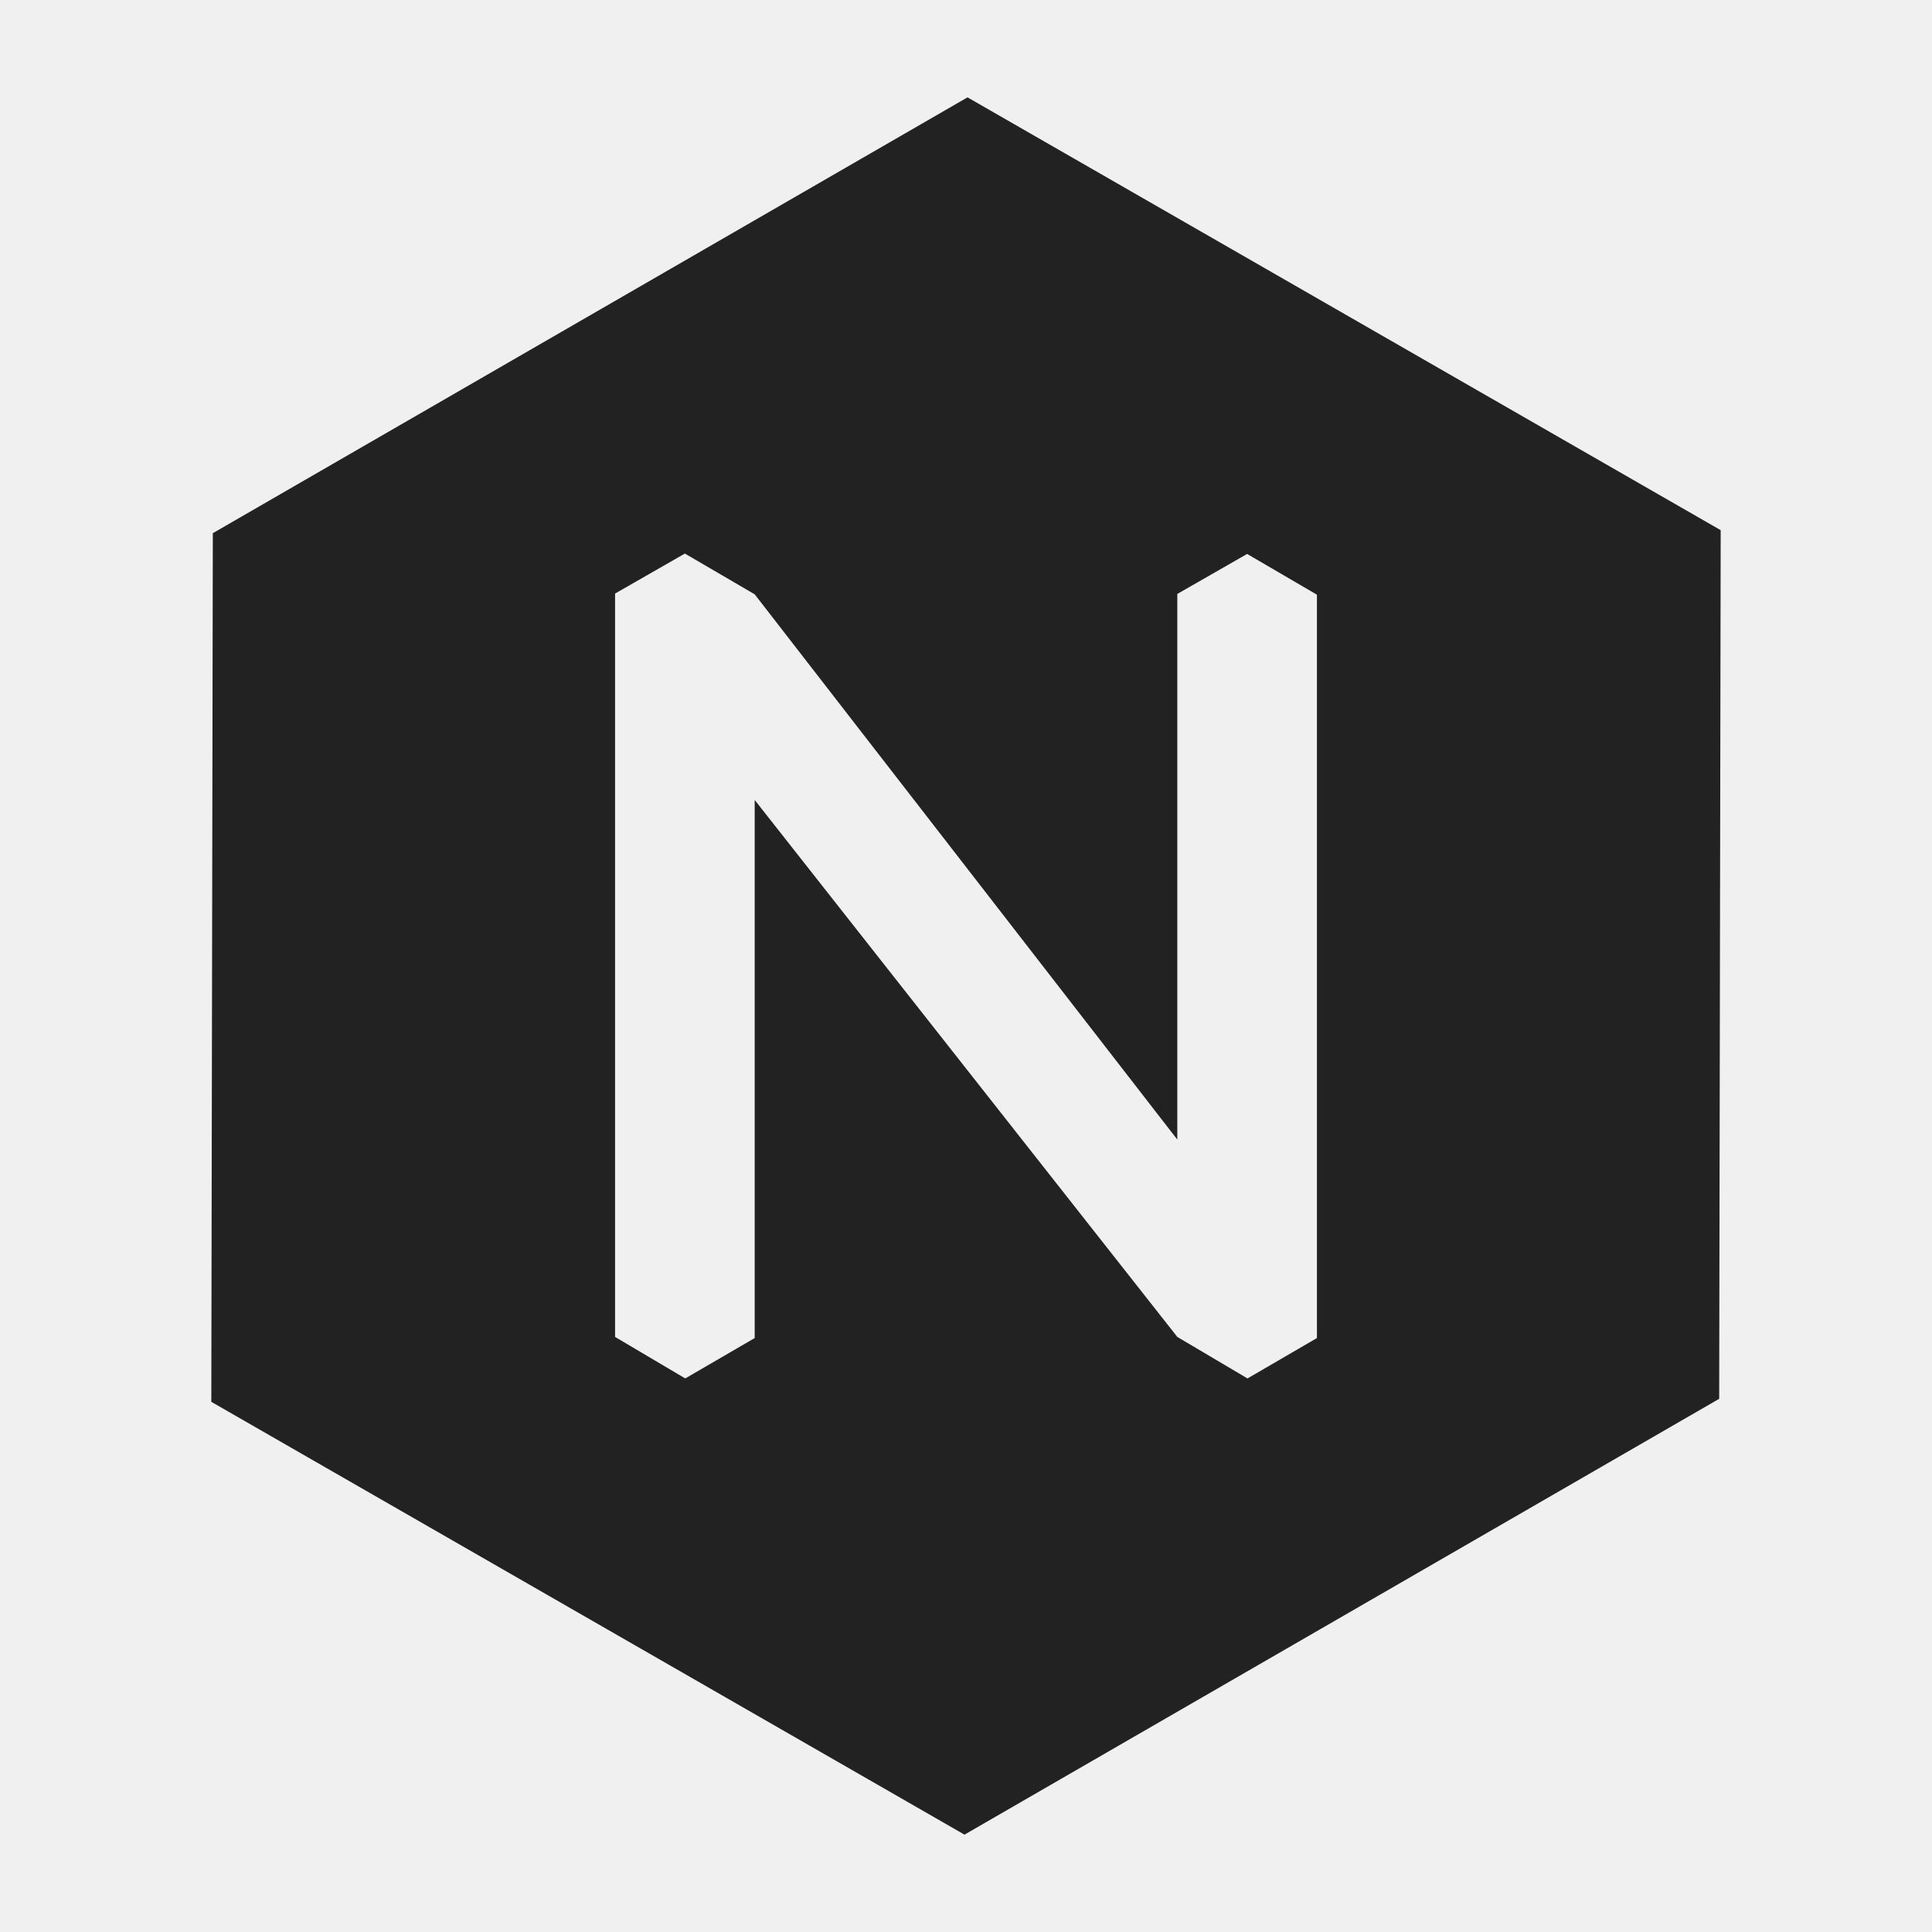
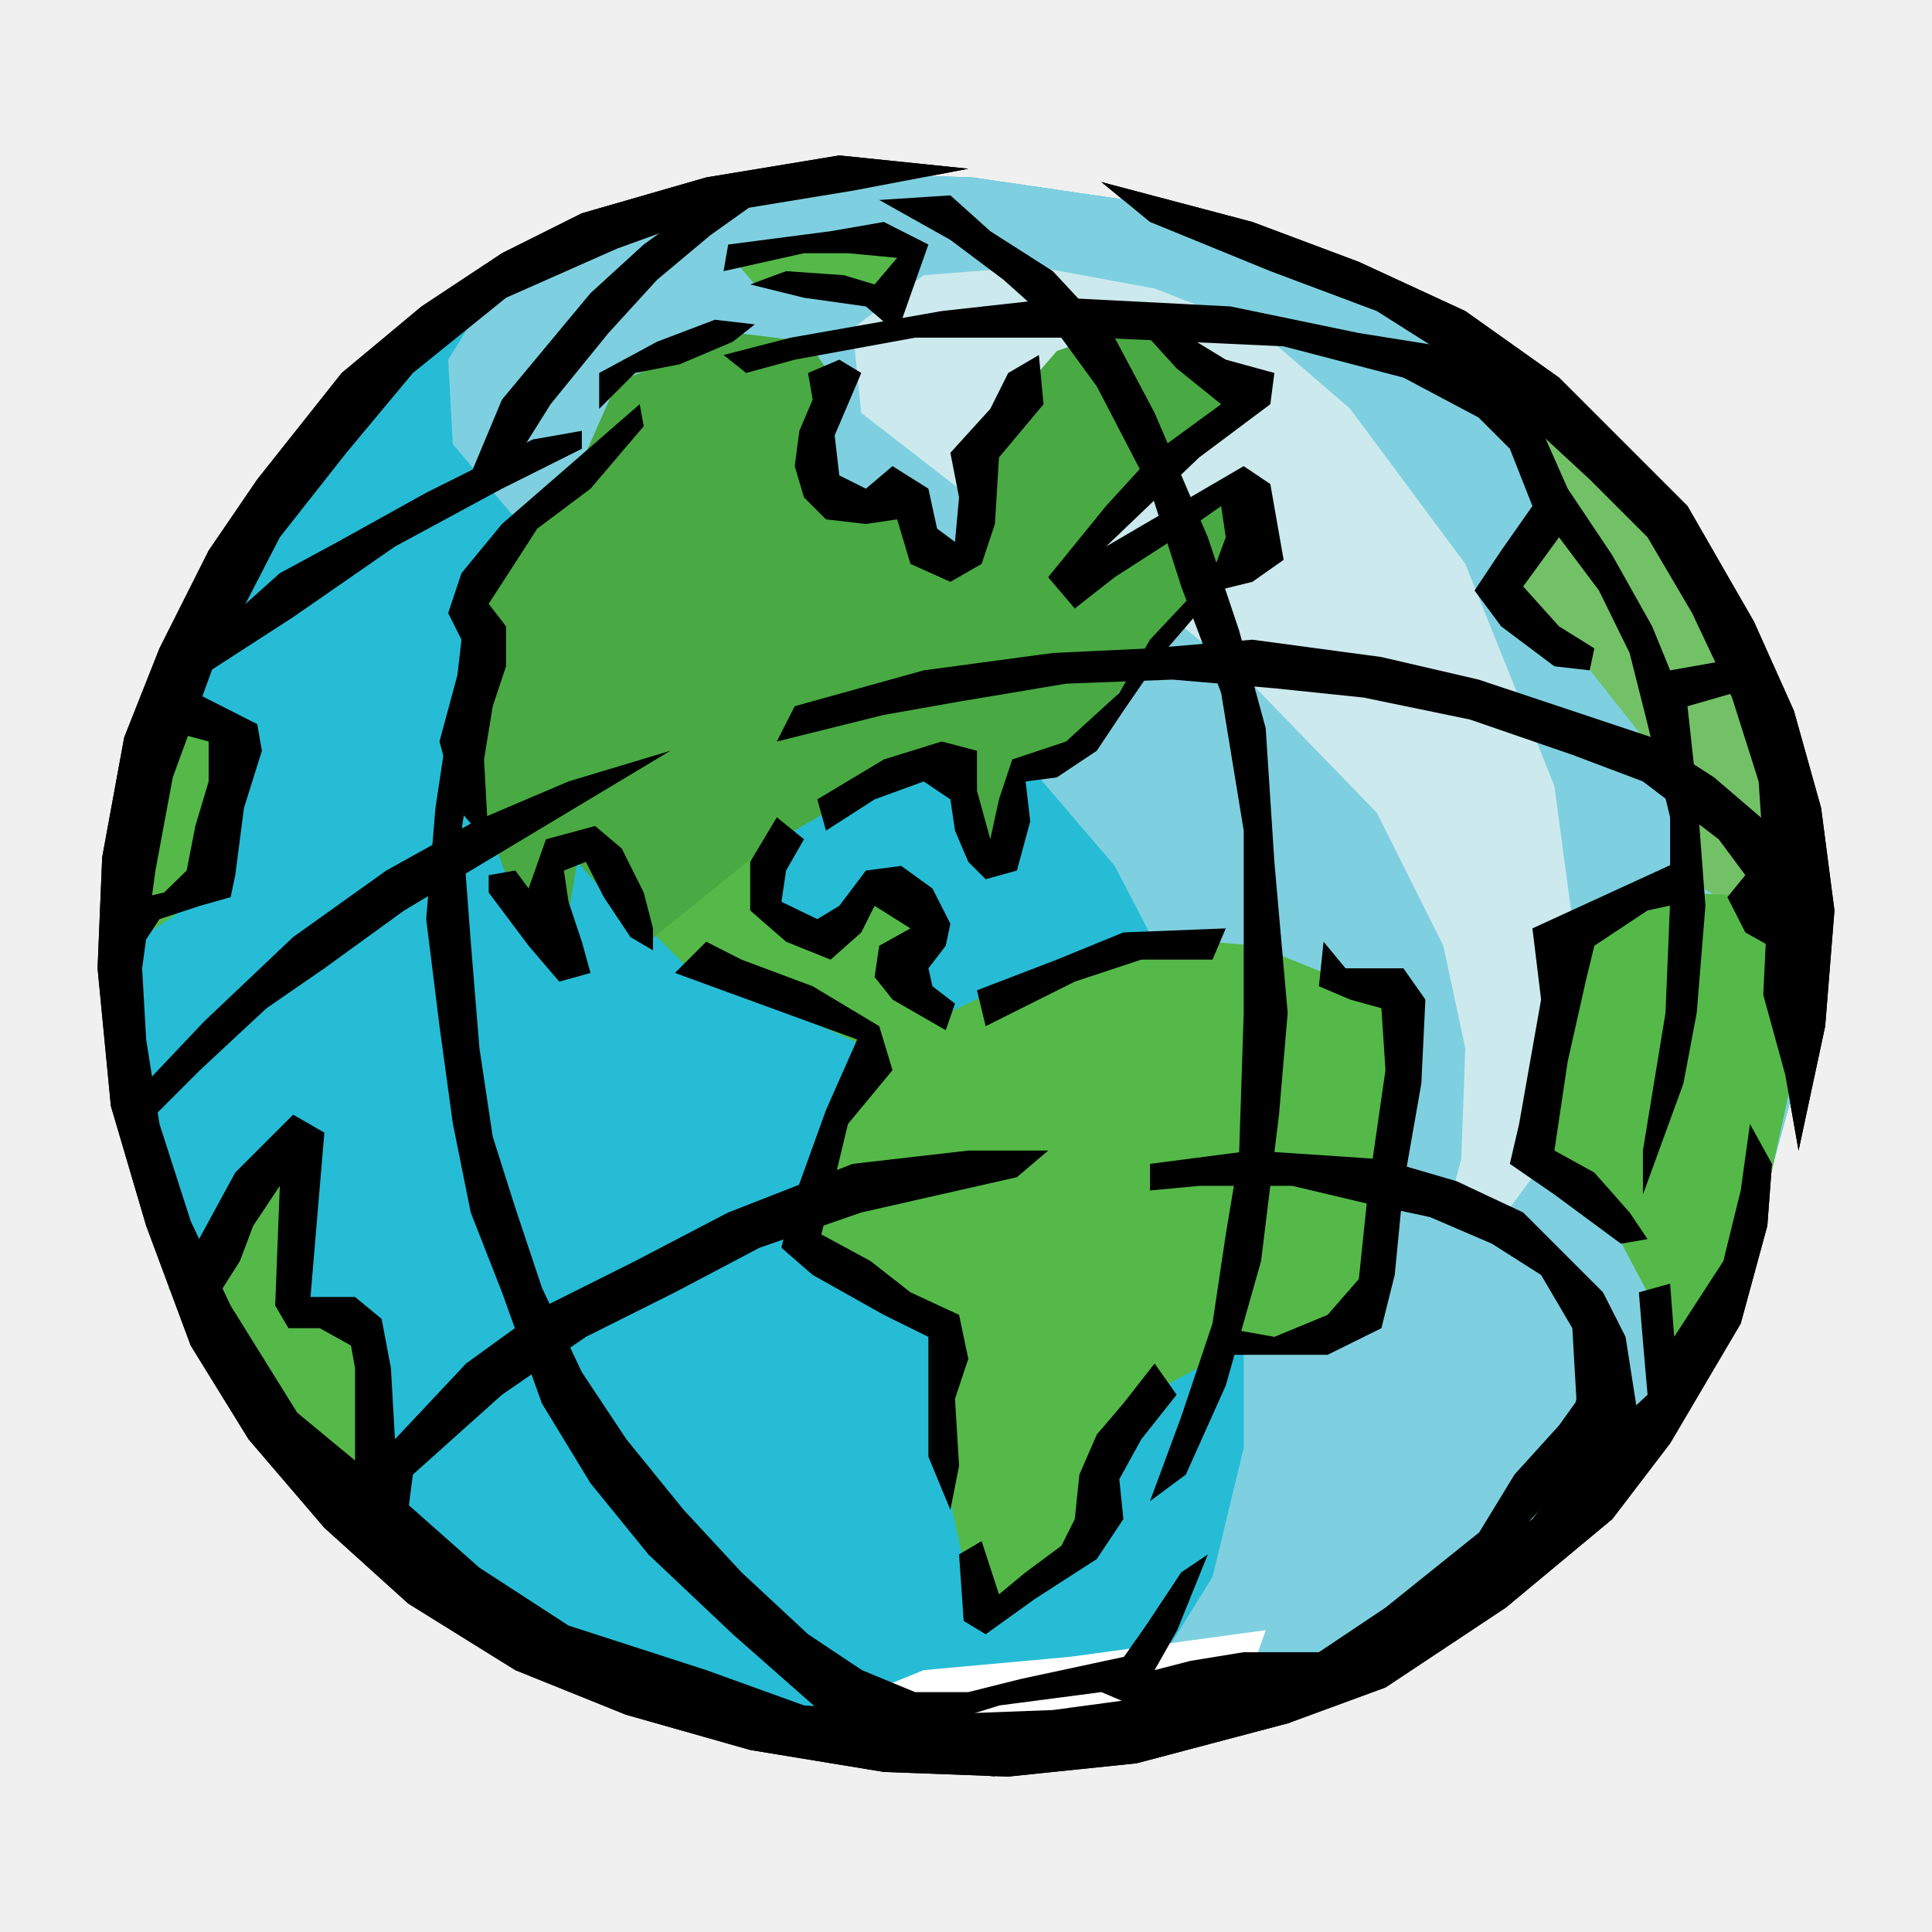
- <svg xmlns="http://www.w3.org/2000/svg" xml:space="preserve" enable-background="new 0 0 512 512" viewBox="0 0 512 512" height="512px" width="512px" y="0px" x="0px" id="NexT" version="1.1">
-   <defs id="defs3388" />
-   <path style="fill:#222222;fill-opacity:1" id="path3384" d="M 256.4,25.8 56.4,141.3 56,371.5 255.6,486.2 455.6,370.7 456,140.5 Z m 92.6,328.8 -18.4,10.7 -18.6,-11 0,0 -112,-142.3 0,142.6 -18.4,10.7 -18.6,-11 0,-197 18.5,-10.6 18.5,10.8 0,0 112,144.5 0,-144.6 18.5,-10.6 18.5,10.8 z" />
+ <svg xmlns="http://www.w3.org/2000/svg" version="1.0" width="512" height="512" id="svg149">
+   <defs id="defs3">
+     <pattern id="EMFhbasepattern" patternUnits="userSpaceOnUse" width="6" height="6" x="0" y="0" />
+   </defs>
+   <g id="g1040" transform="matrix(1.916595,0,0,1.916595,25.85695,41.1896)">
+     <path style="fill:#26bcd6;fill-opacity:1;fill-rule:evenodd;stroke:none" d="M 50.96,17.84 25.2,47.92 8.56,74.319 3.68,99.519 2.48,126.479 l 10.4,30.72 20.32,27.68 24.56,21.44 38.64,12.32 31.36,2.48 39.92,-9.28 36.24,-21.44 20.88,-25.84 9.76,-35.6 V 92.079 L 227.198,63.28 208.798,39.28 187.279,22.08 166.399,12.88 146.159,6.72 120.959,3.04 103.759,2.48 79.199,7.36 Z" id="path5" />
+     <path style="fill:#cceaee;fill-opacity:1;fill-rule:evenodd;stroke:none" d="m 160.319,23.92 -14.16,-5.52 -16.56,-3.04 -15.36,1.2 -9.84,7.36 1.2,11.68 13.52,10.48 20.32,10.4 19.6,16 17.84,18.4 9.2,18.4 3.04,14.16 -0.56,15.36 -1.84,6.72 6.72,2.48 6.8,-9.2 4.24,-14.72 V 109.919 L 201.439,87.199 189.119,56.48 173.199,35.04 Z" id="path7" />
+     <path style="fill:#26bcd6;fill-opacity:1;fill-rule:evenodd;stroke:none" d="m 53.44,20.24 -4.96,8 0.64,11.68 9.84,11.68 26.4,11.68 24.56,7.92 16.56,10.48 14.16,16.56 8,15.36 5.52,16 4.32,22.72 v 26.4 l -4.32,17.84 -8,12.88 -14.72,9.2 -20.88,1.2 L 76.799,213.678 49.12,201.439 28.24,182.399 11.68,155.999 2.48,117.279 6.72,85.359 15.36,57.76 30.72,37.44 Z" id="path9" />
+     <path style="fill:#ededed;fill-opacity:1;fill-rule:evenodd;stroke:none" d="m 196.559,30.72 3.68,18.4 -5.52,11.04 9.76,8.64 16,20.24 -0.64,11.04 16,9.2 -6.8,-37.44 -13.44,-25.2 z" id="path11" />
+     <path style="fill:#54b948;fill-opacity:1;fill-rule:evenodd;stroke:none" d="M 9.84,156.639 27.04,135.119 l 0.56,23.92 9.28,2.48 0.56,28.24 -17.76,-15.92 z" id="path13" />
+     <path style="fill:#54b948;fill-opacity:1;fill-rule:evenodd;stroke:none" d="m 214.958,175.039 0.64,-15.36 -6.16,-11.68 -10.48,-11.04 2.48,-28.88 16.56,-6.16 15.36,0.64 1.2,23.92 -6.08,27.68 z" id="path15" />
+     <path style="fill:#cceaee;fill-opacity:1;fill-rule:evenodd;stroke:none" d="m 94.559,217.438 19.68,-8 20.24,-1.84 27.04,-3.68 -3.68,10.4 -24.56,5.52 -22.16,1.84 z" id="path17" />
+     <path style="fill:#54b948;fill-opacity:1;fill-rule:evenodd;stroke:none" d="m 10.4,74.319 9.28,7.36 -4.32,20.24 -12.88,8.64 z" id="path19" />
+     <path style="fill:#54b948;fill-opacity:1;fill-rule:evenodd;stroke:none" d="m 120.959,200.239 -4.88,-22.72 1.2,-14.16 -18.4,-13.52 3.04,-13.52 3.12,-11.68 19.04,-9.2 22.08,-7.36 14.16,1.2 18.4,7.44 0.64,15.92 -3.68,28.24 -12.96,4.32 h -6.08 l -13.52,7.36 -5.52,11.68 -2.48,9.2 -12.32,11.04 z" id="path21" />
+     <path style="fill:#54b948;fill-opacity:1;fill-rule:evenodd;stroke:none" d="m 67.519,97.039 8.64,9.84 4.88,4.88 27.04,12.32 9.2,-4.32 -3.68,-3.04 1.84,-12.32 -8,-4.32 -7.92,8.64 -8.64,-4.96 2.48,-10.4 z" id="path23" />
+     <path style="fill:#54b948;fill-opacity:1;fill-rule:evenodd;stroke:none" d="m 87.199,13.52 19.04,-1.84 7.36,1.84 -3.68,7.36 -11.68,-3.04 h -7.36 z" id="path25" />
+     <path style="fill:#49a942;fill-opacity:1;fill-rule:evenodd;stroke:none" d="m 88.399,24.56 -16.56,6.8 -4.32,9.76 -16.56,19.04 1.2,11.04 -1.2,12.96 5.52,15.36 7.36,12.88 2.48,-14.72 9.84,11.04 15.92,-12.88 16,-9.28 9.84,-2.4 5.52,14.72 5.52,-14.72 6.8,-3.68 9.76,-11.12 16,-15.92 -3.68,-8.64 -22.72,15.36 8,-14.72 15.36,-13.52 -13.52,-9.2 -12.32,4.32 -11.68,13.52 v 14.72 l -4.88,1.2 -4.32,-8.56 H 99.519 l -1.28,-6.8 2.48,-11.68 -2.48,-3.68 z" id="path27" />
+     <path style="fill:#000000;fill-opacity:1;fill-rule:evenodd;stroke:none" d="M 120.399,1.84 102.559,0 84.159,3.04 66.96,8 55.92,13.52 44.8,20.88 33.76,30.08 22.08,44.8 15.36,54.64 8.56,68.159 3.68,80.479 0.64,97.039 0,112.399 l 1.84,19.04 4.88,16.56 6.16,16.56 8,12.96 10.48,12.24 11.6,10.48 14.8,9.2 15.28,6.16 17.2,4.88 18.48,3.04 17.2,0.64 17.76,-1.84 20.88,-5.52 13.52,-4.96 16.64,-11.04 14.72,-12.24 8,-10.48 9.76,-16.56 3.68,-13.52 0.64,-8.56 -3.04,-5.52 -1.28,9.2 -2.4,9.76 -6.8,10.48 -0.56,-7.36 -4.32,1.2 0.56,6.8 0.64,7.36 -9.84,9.2 -6.08,8 -11.12,7.36 -11.04,6.72 -8.56,5.52 -17.2,4.32 -18.4,2.48 -17.2,0.64 L 97.679,214.318 84.159,209.438 65.12,203.278 52.8,195.279 42.4,186.079 27.6,173.839 18.4,159.039 12.88,147.359 8.56,133.919 6.72,122.239 6.16,112.399 8,98.879 10.4,85.999 16,70.639 25.2,52.8 34.4,41.12 43.6,30.08 56.48,19.68 71.839,12.88 85.359,8 104.399,4.88 Z" id="path29" />
+     <path style="fill:#000000;fill-opacity:1;fill-rule:evenodd;stroke:none" d="m 138.799,3.68 20.88,5.52 14.72,5.52 14.72,6.8 12.96,9.2 17.76,17.76 9.2,16 5.52,12.32 3.76,13.44 1.84,14.16 -1.28,16 -3.68,17.2 -1.84,-10.48 -3.04,-11.04 0.56,-11.68 -1.2,-17.84 -3.68,-11.6 -5.52,-11.68 -6.16,-10.48 -8,-8 -15.92,-14.72 -13.52,-8.56 -14.72,-5.52 -16.64,-6.8 z" id="path31" />
+     <path style="fill:#000000;fill-opacity:1;fill-rule:evenodd;stroke:none" d="m 12.88,68.799 12.32,-11.04 8,-4.32 12.24,-6.8 14.72,-7.36 6.8,-1.2 V 40.56 L 55.92,46.08 41.12,54.08 27.04,63.84 9.84,74.959 Z" id="path33" />
+     <path style="fill:#000000;fill-opacity:1;fill-rule:evenodd;stroke:none" d="m 4.88,111.199 3.68,-5.6 5.6,-1.84 4.24,-1.2 0.64,-3.04 1.2,-9.28 2.48,-7.92 -0.64,-3.68 -11.04,-5.6 -2.48,6.16 6.8,1.84 v 5.52 l -1.84,6.16 -1.2,6.16 -3.12,3.04 -5.52,1.28 z" id="path35" />
+     <path style="fill:#000000;fill-opacity:1;fill-rule:evenodd;stroke:none" d="M 4.88,130.159 14.72,119.759 27.04,108.079 l 12.88,-9.2 12.24,-6.8 12.96,-5.52 14.08,-4.24 -36.8,22.08 -11.04,8 -8,5.52 -9.2,8.56 -8.64,8.64 z" id="path37" />
+     <path style="fill:#000000;fill-opacity:1;fill-rule:evenodd;stroke:none" d="m 11.68,154.159 7.36,-13.52 8,-8 4.32,2.48 -1.92,22.72 h 6.16 l 3.68,3.04 1.28,6.8 0.56,9.84 9.84,-10.48 11.04,-8 12.32,-6.16 12.88,-6.72 17.2,-6.72 16,-1.84 h 11.04 l -4.32,3.68 -21.52,4.88 -14.08,4.88 -11.68,6.16 -12.32,6.16 -11.6,8 -12.32,11.04 -1.2,9.2 -6.8,-6.16 v -17.76 l -0.56,-3.12 -4.32,-2.4 h -4.32 l -1.84,-3.12 0.64,-16.56 -3.68,5.52 -1.84,4.88 -4.32,6.8 z" id="path39" />
+     <path style="fill:#000000;fill-opacity:1;fill-rule:evenodd;stroke:none" d="m 43.6,66.32 -3.04,8 -1.84,12.24 -1.28,15.36 1.84,14.8 1.84,13.44 2.48,12.32 4.32,11.04 5.52,15.36 6.72,11.04 8,9.84 11.68,11.04 20.24,17.84 16,1.84 -7.36,-7.36 8,-2.48 14.08,-1.84 4.32,1.84 h 6.16 l 5.52,-2.48 9.84,-1.2 v 6.16 l 9.76,-6.8 12.32,-9.76 10.4,-10.48 7.44,-8 5.52,-11.04 -4.96,0.64 -3.04,4.24 -6.16,6.8 -4.88,8 -12.96,10.4 -9.2,6.16 h -10.4 l -7.36,1.2 -4.96,1.28 3.12,-5.52 4.24,-10.48 -3.68,2.48 -4.88,7.36 -3.04,4.32 -14.16,3.04 -7.36,1.84 h -7.36 l -7.36,-3.04 -7.44,-4.96 -9.2,-8.56 -8,-8.64 -7.92,-9.76 -6.16,-9.28 -5.52,-11.68 -3.68,-11.04 -3.12,-9.84 -1.84,-12.24 -1.2,-14.72 -1.2,-16 1.84,-11.04 0.56,-6.8 z" id="path41" />
+     <path style="fill:#000000;fill-opacity:1;fill-rule:evenodd;stroke:none" d="m 86.559,4.32 -11.04,8 -7.36,6.72 -12.24,14.72 -6.16,14.72 6.72,-4.24 6.16,-9.84 8,-9.84 6.72,-7.36 7.36,-6.16 8.64,-6.16 z" id="path43" />
+     <path style="fill:#000000;fill-opacity:1;fill-rule:evenodd;stroke:none" d="m 108.079,6.16 9.84,5.52 7.36,5.52 6.16,5.52 6.72,9.2 7.36,14.16 4.32,13.52 5.52,14.72 3.12,19.04 v 25.2 l -0.64,19.6 -1.84,11.04 -1.84,12.32 -4.32,12.88 -4.32,11.68 4.96,-3.68 5.52,-12.32 4.88,-17.2 2.48,-20.24 1.2,-14.08 -1.84,-20.88 -1.2,-18.48 -3.68,-13.52 -4.32,-12.88 -7.36,-17.2 -5.52,-10.4 -8.56,-9.2 -8.64,-5.52 -5.52,-4.96 z" id="path45" />
+     <path style="fill:#000000;fill-opacity:1;fill-rule:evenodd;stroke:none" d="m 96.399,76.159 17.84,-4.96 17.84,-2.4 13.44,-0.64 14.16,-1.2 17.84,2.4 13.44,3.12 24,8 8.56,5.52 12.88,11.04 -1.84,14.16 -6.72,-3.76 -2.48,-4.88 2.48,-3.04 -3.68,-4.96 -10.48,-8 -9.76,-3.68 -14.16,-4.88 -14.72,-3.04 -12.32,-1.28 -14.08,-1.2 -14.72,0.56 -14.8,2.48 -10.4,1.84 -14.8,3.68 z" id="path47" />
+     <path style="fill:#000000;fill-opacity:1;fill-rule:evenodd;stroke:none" d="m 121.599,115.439 11.04,-4.24 9.2,-3.76 14.16,-0.56 -1.84,4.32 h -9.84 l -9.2,3.04 -12.32,6.16 z" id="path49" />
+     <path style="fill:#000000;fill-opacity:1;fill-rule:evenodd;stroke:none" d="m 145.519,139.439 14.16,-1.84 17.84,1.2 10.4,3.04 9.2,4.32 11.04,11.04 3.12,6.16 2.4,15.36 -15.92,13.52 4.88,-11.04 1.84,-9.28 -0.56,-9.76 -4.32,-7.36 -6.8,-4.32 -8.56,-3.68 -8.56,-1.84 -10.48,-2.48 h -12.88 l -6.8,0.64 z" id="path51" />
+     <path style="fill:#000000;fill-opacity:1;fill-rule:evenodd;stroke:none" d="m 169.519,108.719 3.04,3.68 h 8 l 3.04,4.32 -0.56,11.6 -2.48,14.16 -1.2,12.32 -1.84,7.36 -7.44,3.68 h -14.72 l 0.64,-3.68 6.72,1.2 7.36,-3.04 4.32,-4.96 1.28,-12.24 2.4,-16.64 -0.56,-8.56 -4.32,-1.2 -4.32,-1.84 z" id="path53" />
+     <path style="fill:#000000;fill-opacity:1;fill-rule:evenodd;stroke:none" d="m 119.119,193.439 0.64,9.2 3.04,1.84 6.8,-4.88 8.56,-5.52 3.68,-5.52 -0.56,-5.52 3.04,-5.52 4.88,-6.16 -3.04,-4.32 -4.32,5.52 -3.68,4.32 -2.4,5.52 -0.64,6.16 -1.84,3.68 -4.96,3.68 -3.68,3.04 -2.4,-7.36 z" id="path55" />
+     <path style="fill:#000000;fill-opacity:1;fill-rule:evenodd;stroke:none" d="m 198.399,35.04 4.88,11.04 6.16,9.2 5.52,9.84 2.48,6.08 10.4,-1.84 0.64,4.32 -8.64,2.48 1.28,11.68 1.2,15.92 -1.2,14.8 -1.84,9.76 -5.6,15.36 v -6.08 l 3.12,-19.04 0.64,-15.36 V 91.519 l -3.12,-12.88 -2.48,-9.84 -4.24,-8.64 -5.52,-7.36 -4.96,6.8 4.96,5.52 4.88,3.04 -0.64,3.04 -4.88,-0.56 -7.36,-5.52 -3.68,-4.96 3.68,-5.52 4.32,-6.16 -3.12,-7.92 -4.32,-4.32 -10.4,-5.52 -16.56,-4.32 -25.84,-1.2 h -25.12 l -16.64,3.04 -6.72,1.84 -3.12,-2.48 9.28,-2.4 20.88,-3.68 16.56,-1.84 23.36,1.2 17.76,3.68 19.04,3.04 z" id="path57" />
+     <path style="fill:#000000;fill-opacity:1;fill-rule:evenodd;stroke:none" d="m 79.839,113.039 18.4,6.72 6.8,2.48 -4.32,9.76 -4.88,13.52 -1.28,5.52 4.32,3.76 9.84,5.52 6.16,3.04 v 16.56 l 3.04,7.36 1.2,-6.08 -0.56,-9.28 1.84,-5.52 -1.28,-6.08 -6.72,-3.12 -5.52,-4.32 -6.8,-3.68 3.68,-15.28 6.16,-7.44 -1.84,-6.08 -9.2,-5.52 -9.84,-3.68 -4.88,-2.48 z" id="path59" />
+     <path style="fill:#000000;fill-opacity:1;fill-rule:evenodd;stroke:none" d="m 76.799,106.879 -1.28,-4.96 -3.04,-6.08 -3.68,-3.12 -6.8,1.84 -2.4,6.8 -1.84,-2.48 -3.68,0.64 v 2.4 l 5.52,7.36 4.24,4.96 4.32,-1.2 -1.2,-4.32 -1.84,-5.52 -0.64,-4.32 3.04,-1.2 2.48,4.88 3.68,5.52 3.12,1.84 z" id="path61" />
+     <path style="fill:#000000;fill-opacity:1;fill-rule:evenodd;stroke:none" d="m 75.519,37.44 -7.36,8.64 -7.36,5.52 -6.72,10.4 2.4,3.12 v 5.52 l -1.84,5.52 -1.2,7.36 0.64,11.68 -4.32,-4.96 -2.48,-9.2 2.48,-9.2 0.56,-4.88 -1.84,-3.68 1.84,-5.52 5.6,-6.8 9.2,-8 9.84,-8.56 z" id="path63" />
+     <path style="fill:#000000;fill-opacity:1;fill-rule:evenodd;stroke:none" d="m 69.359,30.08 8,-4.32 8,-3.04 5.52,0.64 -3.04,2.4 -7.36,3.12 -6.16,1.2 -4.96,4.96 z" id="path65" />
+     <path style="fill:#000000;fill-opacity:1;fill-rule:evenodd;stroke:none" d="m 98.239,30.08 0.64,3.68 -1.84,4.32 -0.64,4.88 1.28,4.32 3.04,3.04 5.52,0.64 4.32,-0.64 1.84,6.16 5.52,2.48 4.32,-2.48 1.84,-5.52 0.56,-9.2 6.16,-7.36 -0.64,-6.8 -4.24,2.48 -2.48,4.96 -5.52,6.08 1.2,6.16 -0.56,6.16 -2.48,-1.84 -1.2,-5.52 -4.96,-3.12 -3.68,3.12 -3.68,-1.84 -0.64,-5.52 3.68,-8.64 -3.04,-1.84 z" id="path67" />
+     <path style="fill:#000000;fill-opacity:1;fill-rule:evenodd;stroke:none" d="m 147.999,23.36 8,4.88 6.72,1.84 -0.56,4.32 -9.84,7.36 -12.88,12.32 19.04,-11.12 3.68,2.48 1.84,10.48 -4.32,3.04 -4.88,1.2 -7.44,8.64 -5.52,8 -3.68,5.52 -5.52,3.68 -4.32,0.56 0.64,5.52 -1.84,6.8 -4.32,1.2 -2.4,-2.4 -1.84,-4.32 -0.64,-4.32 -3.68,-2.48 -6.8,2.48 -6.72,4.32 -1.2,-4.32 9.2,-5.52 8,-2.48 4.88,1.28 v 5.52 l 1.84,6.72 1.2,-5.52 1.84,-5.52 7.44,-2.48 7.36,-6.72 4.24,-7.36 8.64,-9.2 1.84,-4.96 -0.64,-4.32 -6.16,4.32 -8.56,5.52 -5.52,4.32 -3.68,-4.32 8,-9.84 6.72,-7.36 9.2,-6.72 -6.16,-4.96 -5.52,-6.08 z" id="path69" />
+     <path style="fill:#000000;fill-opacity:1;fill-rule:evenodd;stroke:none" d="m 219.838,97.039 -21.44,9.84 1.2,9.84 -1.84,10.4 -1.2,6.8 -1.28,5.52 6.16,4.24 9.2,6.8 3.68,-0.64 -2.48,-3.68 -4.88,-5.52 -5.52,-3.04 1.84,-12.32 2.48,-11.04 1.2,-4.96 7.36,-4.88 5.52,-1.2 z" id="path71" />
+     <path style="fill:#000000;fill-opacity:1;fill-rule:evenodd;stroke:none" d="m 93.919,91.519 -3.68,6.16 v 6.72 l 4.96,4.32 6.16,2.48 4.24,-3.76 1.84,-3.68 4.96,3.12 -4.32,2.4 -0.64,4.32 2.48,3.12 7.36,4.24 1.28,-3.68 -3.12,-2.4 -0.56,-2.48 2.4,-3.12 0.64,-3.04 -2.48,-4.88 -4.32,-3.12 -4.88,0.64 -3.68,4.88 -3.04,1.84 -4.96,-2.4 0.64,-4.32 2.48,-4.32 z" id="path73" />
+     <path style="fill:#000000;fill-opacity:1;fill-rule:evenodd;stroke:none" d="m 87.199,12.32 14.16,-1.84 7.36,-1.28 6.16,3.12 -4.32,12.24 -4.32,-3.68 -8.56,-1.2 -7.44,-1.84 4.96,-1.84 8,0.56 4.24,1.28 3.12,-3.68 -6.8,-0.64 h -6.08 l -11.12,2.48 z" id="path75" />
+     <path style="fill:#7ed0e0;fill-opacity:1;fill-rule:evenodd;stroke:none" d="M 50.96,17.84 25.2,47.92 8.56,74.319 3.68,99.519 2.48,126.479 l 10.4,30.72 20.32,27.68 24.56,21.44 38.64,12.32 31.36,2.48 39.92,-9.28 36.24,-21.44 20.88,-25.84 9.76,-35.6 V 92.079 L 227.198,63.28 208.798,39.28 187.279,22.08 166.399,12.88 146.159,6.72 120.959,3.04 103.759,2.48 79.199,7.36 Z" id="path77" />
+     <path style="fill:#cceaee;fill-opacity:1;fill-rule:evenodd;stroke:none" d="m 160.319,23.92 -14.16,-5.52 -16.56,-3.04 -15.36,1.2 -9.84,7.36 1.2,11.68 13.52,10.48 20.32,10.4 19.6,16 17.84,18.4 9.2,18.4 3.04,14.16 -0.56,15.36 -1.84,6.72 6.72,2.48 6.8,-9.2 4.24,-14.72 V 109.919 L 201.439,87.199 189.119,56.48 173.199,35.04 Z" id="path79" />
+     <path style="fill:#26bcd6;fill-opacity:1;fill-rule:evenodd;stroke:none" d="m 53.44,20.24 -4.96,8 0.64,11.68 9.84,11.68 26.4,11.68 24.56,7.92 16.56,10.48 14.16,16.56 8,15.36 5.52,16 4.32,22.72 v 26.4 l -4.32,17.84 -8,12.88 -14.72,9.2 -20.88,1.2 L 76.799,213.678 49.12,201.439 28.24,182.399 11.68,155.999 2.48,117.279 6.72,85.359 15.36,57.76 30.72,37.44 Z" id="path81" />
+     <path style="fill:#73c167;fill-opacity:1;fill-rule:evenodd;stroke:none" d="m 196.559,30.72 3.68,18.4 -5.52,11.04 9.76,8.64 16,20.24 -0.64,11.04 16,9.2 -6.8,-37.44 -13.44,-25.2 z" id="path83" />
+     <path style="fill:#54b948;fill-opacity:1;fill-rule:evenodd;stroke:none" d="M 9.84,156.639 27.04,135.119 l 0.56,23.92 9.28,2.48 0.56,28.24 -17.76,-15.92 z" id="path85" />
+     <path style="fill:#54b948;fill-opacity:1;fill-rule:evenodd;stroke:none" d="m 214.958,175.039 0.64,-15.36 -6.16,-11.68 -10.48,-11.04 2.48,-28.88 16.56,-6.16 15.36,0.64 1.2,23.92 -6.08,27.68 z" id="path87" />
+     <path style="fill:#ffffff;fill-opacity:1;fill-rule:evenodd;stroke:none" d="m 94.559,217.438 19.68,-8 20.24,-1.84 27.04,-3.68 -3.68,10.4 -24.56,5.52 -22.16,1.84 z" id="path89" />
+     <path style="fill:#54b948;fill-opacity:1;fill-rule:evenodd;stroke:none" d="m 10.4,74.319 9.28,7.36 -4.32,20.24 -12.88,8.64 z" id="path91" />
+     <path style="fill:#54b948;fill-opacity:1;fill-rule:evenodd;stroke:none" d="m 120.959,200.239 -4.88,-22.72 1.2,-14.16 -18.4,-13.52 3.04,-13.52 3.12,-11.68 19.04,-9.2 22.08,-7.36 14.16,1.2 18.4,7.44 0.64,15.92 -3.68,28.24 -12.96,4.32 h -6.08 l -13.52,7.36 -5.52,11.68 -2.48,9.2 -12.32,11.04 z" id="path93" />
+     <path style="fill:#54b948;fill-opacity:1;fill-rule:evenodd;stroke:none" d="m 67.519,97.039 8.64,9.84 4.88,4.88 27.04,12.32 9.2,-4.32 -3.68,-3.04 1.84,-12.32 -8,-4.32 -7.92,8.64 -8.64,-4.96 2.48,-10.4 z" id="path95" />
+     <path style="fill:#54b948;fill-opacity:1;fill-rule:evenodd;stroke:none" d="m 87.199,13.52 19.04,-1.84 7.36,1.84 -3.68,7.36 -11.68,-3.04 h -7.36 z" id="path97" />
+     <path style="fill:#49a942;fill-opacity:1;fill-rule:evenodd;stroke:none" d="m 88.399,24.56 -16.56,6.8 -4.32,9.76 -16.56,19.04 1.2,11.04 -1.2,12.96 5.52,15.36 7.36,12.88 2.48,-14.72 9.84,11.04 15.92,-12.88 16,-9.28 9.84,-2.4 5.52,14.72 5.52,-14.72 6.8,-3.68 9.76,-11.12 16,-15.92 -3.68,-8.64 -22.72,15.36 8,-14.72 15.36,-13.52 -13.52,-9.2 -12.32,4.32 -11.68,13.52 v 14.72 l -4.88,1.2 -4.32,-8.56 H 99.519 l -1.28,-6.8 2.48,-11.68 -2.48,-3.68 z" id="path99" />
+     <path style="fill:#000000;fill-opacity:1;fill-rule:evenodd;stroke:none" d="M 120.399,1.84 102.559,0 84.159,3.04 66.96,8 55.92,13.52 44.8,20.88 33.76,30.08 22.08,44.8 15.36,54.64 8.56,68.159 3.68,80.479 0.64,97.039 0,112.399 l 1.84,19.04 4.88,16.56 6.16,16.56 8,12.96 10.48,12.24 11.6,10.48 14.8,9.2 15.28,6.16 17.2,4.88 18.48,3.04 17.2,0.64 17.76,-1.84 20.88,-5.52 13.52,-4.96 16.64,-11.04 14.72,-12.24 8,-10.48 9.76,-16.56 3.68,-13.52 0.64,-8.56 -3.04,-5.52 -1.28,9.2 -2.4,9.76 -6.8,10.48 -0.56,-7.36 -4.32,1.2 0.56,6.8 0.64,7.36 -9.84,9.2 -6.08,8 -11.12,7.36 -11.04,6.72 -8.56,5.52 -17.2,4.32 -18.4,2.48 -17.2,0.64 L 97.679,214.318 84.159,209.438 65.12,203.278 52.8,195.279 42.4,186.079 27.6,173.839 18.4,159.039 12.88,147.359 8.56,133.919 6.72,122.239 6.16,112.399 8,98.879 10.4,85.999 16,70.639 25.2,52.8 34.4,41.12 43.6,30.08 56.48,19.68 71.839,12.88 85.359,8 104.399,4.88 Z" id="path101" />
+     <path style="fill:#000000;fill-opacity:1;fill-rule:evenodd;stroke:none" d="m 138.799,3.68 20.88,5.52 14.72,5.52 14.72,6.8 12.96,9.2 17.76,17.76 9.2,16 5.52,12.32 3.76,13.44 1.84,14.16 -1.28,16 -3.68,17.2 -1.84,-10.48 -3.04,-11.04 0.56,-11.68 -1.2,-17.84 -3.68,-11.6 -5.52,-11.68 -6.16,-10.48 -8,-8 -15.92,-14.72 -13.52,-8.56 -14.72,-5.52 -16.64,-6.8 z" id="path103" />
+     <path style="fill:#000000;fill-opacity:1;fill-rule:evenodd;stroke:none" d="m 12.88,68.799 12.32,-11.04 8,-4.32 12.24,-6.8 14.72,-7.36 6.8,-1.2 V 40.56 L 55.92,46.08 41.12,54.08 27.04,63.84 9.84,74.959 Z" id="path105" />
+     <path style="fill:#000000;fill-opacity:1;fill-rule:evenodd;stroke:none" d="m 4.88,111.199 3.68,-5.6 5.6,-1.84 4.24,-1.2 0.64,-3.04 1.2,-9.28 2.48,-7.92 -0.64,-3.68 -11.04,-5.6 -2.48,6.16 6.8,1.84 v 5.52 l -1.84,6.16 -1.2,6.16 -3.12,3.04 -5.52,1.28 z" id="path107" />
+     <path style="fill:#000000;fill-opacity:1;fill-rule:evenodd;stroke:none" d="M 4.88,130.159 14.72,119.759 27.04,108.079 l 12.88,-9.2 12.24,-6.8 12.96,-5.52 14.08,-4.24 -36.8,22.08 -11.04,8 -8,5.52 -9.2,8.56 -8.64,8.64 z" id="path109" />
+     <path style="fill:#000000;fill-opacity:1;fill-rule:evenodd;stroke:none" d="m 11.68,154.159 7.36,-13.52 8,-8 4.32,2.48 -1.92,22.72 h 6.16 l 3.68,3.04 1.28,6.8 0.56,9.84 9.84,-10.48 11.04,-8 12.32,-6.16 12.88,-6.72 17.2,-6.72 16,-1.84 h 11.04 l -4.32,3.68 -21.52,4.88 -14.08,4.88 -11.68,6.16 -12.32,6.16 -11.6,8 -12.32,11.04 -1.2,9.2 -6.8,-6.16 v -17.76 l -0.56,-3.12 -4.32,-2.4 h -4.32 l -1.84,-3.12 0.64,-16.56 -3.68,5.52 -1.84,4.88 -4.32,6.8 z" id="path111" />
+     <path style="fill:#000000;fill-opacity:1;fill-rule:evenodd;stroke:none" d="m 51.6,69.999 -3.04,8 -1.84,12.24 -1.28,15.36 1.84,14.8 1.84,13.44 2.48,12.32 4.32,11.04 5.52,15.36 6.72,11.04 8,9.84 11.68,11.04 20.24,17.84 16,1.84 -7.36,-7.36 8,-2.48 14.08,-1.84 4.32,1.84 h 6.16 l 5.52,-2.48 9.84,-1.2 v 6.16 l 9.76,-6.8 12.32,-9.76 10.4,-10.48 7.44,-8 5.52,-11.04 -4.96,0.64 -3.04,4.24 -6.16,6.8 -4.88,8 -12.96,10.4 -9.2,6.16 h -10.4 l -7.36,1.2 -4.96,1.28 3.12,-5.52 4.24,-10.48 -3.68,2.48 -4.88,7.36 -3.04,4.32 -14.16,3.04 -7.36,1.84 h -7.36 l -7.36,-3.04 -7.44,-4.96 -9.2,-8.56 -8,-8.64 -7.92,-9.76 -6.16,-9.28 -5.52,-11.68 -3.68,-11.04 -3.12,-9.84 -1.84,-12.24 -1.2,-14.72 -1.2,-16 1.84,-11.04 0.56,-6.8 z" id="path113" />
+     <path style="fill:#000000;fill-opacity:1;fill-rule:evenodd;stroke:none" d="m 86.559,4.32 -11.04,8 -7.36,6.72 -12.24,14.72 -6.16,14.72 6.72,-4.24 6.16,-9.84 8,-9.84 6.72,-7.36 7.36,-6.16 8.64,-6.16 z" id="path115" />
+     <path style="fill:#000000;fill-opacity:1;fill-rule:evenodd;stroke:none" d="m 108.079,6.16 9.84,5.52 7.36,5.52 6.16,5.52 6.72,9.2 7.36,14.16 4.32,13.52 5.52,14.72 3.12,19.04 v 25.2 l -0.64,19.6 -1.84,11.04 -1.84,12.32 -4.32,12.88 -4.32,11.68 4.96,-3.68 5.52,-12.32 4.88,-17.2 2.48,-20.24 1.2,-14.08 -1.84,-20.88 -1.2,-18.48 -3.68,-13.52 -4.32,-12.88 -7.36,-17.2 -5.52,-10.4 -8.56,-9.2 -8.64,-5.52 -5.52,-4.96 z" id="path117" />
+     <path style="fill:#000000;fill-opacity:1;fill-rule:evenodd;stroke:none" d="m 96.399,76.159 17.84,-4.96 17.84,-2.4 13.44,-0.64 14.16,-1.2 17.84,2.4 13.44,3.12 24,8 8.56,5.52 12.88,11.04 -1.84,14.16 -6.72,-3.76 -2.48,-4.88 2.48,-3.04 -3.68,-4.96 -10.48,-8 -9.76,-3.68 -14.16,-4.88 -14.72,-3.04 -12.32,-1.28 -14.08,-1.2 -14.72,0.56 -14.8,2.48 -10.4,1.84 -14.8,3.68 z" id="path119" />
+     <path style="fill:#000000;fill-opacity:1;fill-rule:evenodd;stroke:none" d="m 121.599,115.439 11.04,-4.24 9.2,-3.76 14.16,-0.56 -1.84,4.32 h -9.84 l -9.2,3.04 -12.32,6.16 z" id="path121" />
+     <path style="fill:#000000;fill-opacity:1;fill-rule:evenodd;stroke:none" d="m 145.519,139.439 14.16,-1.84 17.84,1.2 10.4,3.04 9.2,4.32 11.04,11.04 3.12,6.16 2.4,15.36 -15.92,13.52 4.88,-11.04 1.84,-9.28 -0.56,-9.76 -4.32,-7.36 -6.8,-4.32 -8.56,-3.68 -8.56,-1.84 -10.48,-2.48 h -12.88 l -6.8,0.64 z" id="path123" />
+     <path style="fill:#000000;fill-opacity:1;fill-rule:evenodd;stroke:none" d="m 169.519,108.719 3.04,3.68 h 8 l 3.04,4.32 -0.56,11.6 -2.48,14.16 -1.2,12.32 -1.84,7.36 -7.44,3.68 h -14.72 l 0.64,-3.68 6.72,1.2 7.36,-3.04 4.32,-4.96 1.28,-12.24 2.4,-16.64 -0.56,-8.56 -4.32,-1.2 -4.32,-1.84 z" id="path125" />
+     <path style="fill:#000000;fill-opacity:1;fill-rule:evenodd;stroke:none" d="m 119.119,193.439 0.64,9.2 3.04,1.84 6.8,-4.88 8.56,-5.52 3.68,-5.52 -0.56,-5.52 3.04,-5.52 4.88,-6.16 -3.04,-4.32 -4.32,5.52 -3.68,4.32 -2.4,5.52 -0.64,6.16 -1.84,3.68 -4.96,3.68 -3.68,3.04 -2.4,-7.36 z" id="path127" />
+     <path style="fill:#000000;fill-opacity:1;fill-rule:evenodd;stroke:none" d="m 198.399,35.04 4.88,11.04 6.16,9.2 5.52,9.84 2.48,6.08 10.4,-1.84 0.64,4.32 -8.64,2.48 1.28,11.68 1.2,15.92 -1.2,14.8 -1.84,9.76 -5.6,15.36 v -6.08 l 3.12,-19.04 0.64,-15.36 V 91.519 l -3.12,-12.88 -2.48,-9.84 -4.24,-8.64 -5.52,-7.36 -4.96,6.8 4.96,5.52 4.88,3.04 -0.64,3.04 -4.88,-0.56 -7.36,-5.52 -3.68,-4.96 3.68,-5.52 4.32,-6.16 -3.12,-7.92 -4.32,-4.32 -10.4,-5.52 -16.56,-4.32 -25.84,-1.2 h -25.12 l -16.64,3.04 -6.72,1.84 -3.12,-2.48 9.28,-2.4 20.88,-3.68 16.56,-1.84 23.36,1.2 17.76,3.68 19.04,3.04 z" id="path129" />
+     <path style="fill:#000000;fill-opacity:1;fill-rule:evenodd;stroke:none" d="m 79.839,113.039 18.4,6.72 6.8,2.48 -4.32,9.76 -4.88,13.52 -1.28,5.52 4.32,3.76 9.84,5.52 6.16,3.04 v 16.56 l 3.04,7.36 1.2,-6.08 -0.56,-9.28 1.84,-5.52 -1.28,-6.08 -6.72,-3.12 -5.52,-4.32 -6.8,-3.68 3.68,-15.28 6.16,-7.44 -1.84,-6.08 -9.2,-5.52 -9.84,-3.68 -4.88,-2.48 z" id="path131" />
+     <path style="fill:#000000;fill-opacity:1;fill-rule:evenodd;stroke:none" d="m 76.799,106.879 -1.28,-4.96 -3.04,-6.08 -3.68,-3.12 -6.8,1.84 -2.4,6.8 -1.84,-2.48 -3.68,0.64 v 2.4 l 5.52,7.36 4.24,4.96 4.32,-1.2 -1.2,-4.32 -1.84,-5.52 -0.64,-4.32 3.04,-1.2 2.48,4.88 3.68,5.52 3.12,1.84 z" id="path133" />
+     <path style="fill:#000000;fill-opacity:1;fill-rule:evenodd;stroke:none" d="m 75.519,37.44 -7.36,8.64 -7.36,5.52 -6.72,10.4 2.4,3.12 v 5.52 l -1.84,5.52 -1.2,7.36 0.64,11.68 -4.32,-4.96 -2.48,-9.2 2.48,-9.2 0.56,-4.88 -1.84,-3.68 1.84,-5.52 5.6,-6.8 9.2,-8 9.84,-8.56 z" id="path135" />
+     <path style="fill:#000000;fill-opacity:1;fill-rule:evenodd;stroke:none" d="m 69.359,30.08 8,-4.32 8,-3.04 5.52,0.64 -3.04,2.4 -7.36,3.12 -6.16,1.2 -4.96,4.96 z" id="path137" />
+     <path style="fill:#000000;fill-opacity:1;fill-rule:evenodd;stroke:none" d="m 98.239,30.08 0.64,3.68 -1.84,4.32 -0.64,4.88 1.28,4.32 3.04,3.04 5.52,0.64 4.32,-0.64 1.84,6.16 5.52,2.48 4.32,-2.48 1.84,-5.52 0.56,-9.2 6.16,-7.36 -0.64,-6.8 -4.24,2.48 -2.48,4.96 -5.52,6.08 1.2,6.16 -0.56,6.16 -2.48,-1.84 -1.2,-5.52 -4.96,-3.12 -3.68,3.12 -3.68,-1.84 -0.64,-5.52 3.68,-8.64 -3.04,-1.84 z" id="path139" />
+     <path style="fill:#000000;fill-opacity:1;fill-rule:evenodd;stroke:none" d="m 147.999,23.36 8,4.88 6.72,1.84 -0.56,4.32 -9.84,7.36 -12.88,12.32 19.04,-11.12 3.68,2.48 1.84,10.48 -4.32,3.04 -4.88,1.2 -7.44,8.64 -5.52,8 -3.68,5.52 -5.52,3.68 -4.32,0.56 0.64,5.52 -1.84,6.8 -4.32,1.2 -2.4,-2.4 -1.84,-4.32 -0.64,-4.32 -3.68,-2.48 -6.8,2.48 -6.72,4.32 -1.2,-4.32 9.2,-5.52 8,-2.48 4.88,1.28 v 5.52 l 1.84,6.72 1.2,-5.52 1.84,-5.52 7.44,-2.48 7.36,-6.72 4.24,-7.36 8.64,-9.2 1.84,-4.96 -0.64,-4.32 -6.16,4.32 -8.56,5.52 -5.52,4.32 -3.68,-4.32 8,-9.84 6.72,-7.36 9.2,-6.72 -6.16,-4.96 -5.52,-6.08 z" id="path141" />
+     <path style="fill:#000000;fill-opacity:1;fill-rule:evenodd;stroke:none" d="m 219.838,97.039 -21.44,9.84 1.2,9.84 -1.84,10.4 -1.2,6.8 -1.28,5.52 6.16,4.24 9.2,6.8 3.68,-0.64 -2.48,-3.68 -4.88,-5.52 -5.52,-3.04 1.84,-12.32 2.48,-11.04 1.2,-4.96 7.36,-4.88 5.52,-1.2 z" id="path143" />
+     <path style="fill:#000000;fill-opacity:1;fill-rule:evenodd;stroke:none" d="m 93.919,91.519 -3.68,6.16 v 6.72 l 4.96,4.32 6.16,2.48 4.24,-3.76 1.84,-3.68 4.96,3.12 -4.32,2.4 -0.64,4.32 2.48,3.12 7.36,4.24 1.28,-3.68 -3.12,-2.4 -0.56,-2.48 2.4,-3.12 0.64,-3.04 -2.48,-4.88 -4.32,-3.12 -4.88,0.64 -3.68,4.88 -3.04,1.84 -4.96,-2.4 0.64,-4.32 2.48,-4.32 z" id="path145" />
+     <path style="fill:#000000;fill-opacity:1;fill-rule:evenodd;stroke:none" d="m 87.199,12.32 14.16,-1.84 7.36,-1.28 6.16,3.12 -4.32,12.24 -4.32,-3.68 -8.56,-1.2 -7.44,-1.84 4.96,-1.84 8,0.56 4.24,1.28 3.12,-3.68 -6.8,-0.64 h -6.08 l -11.12,2.48 z" id="path147" />
+   </g>
</svg>
